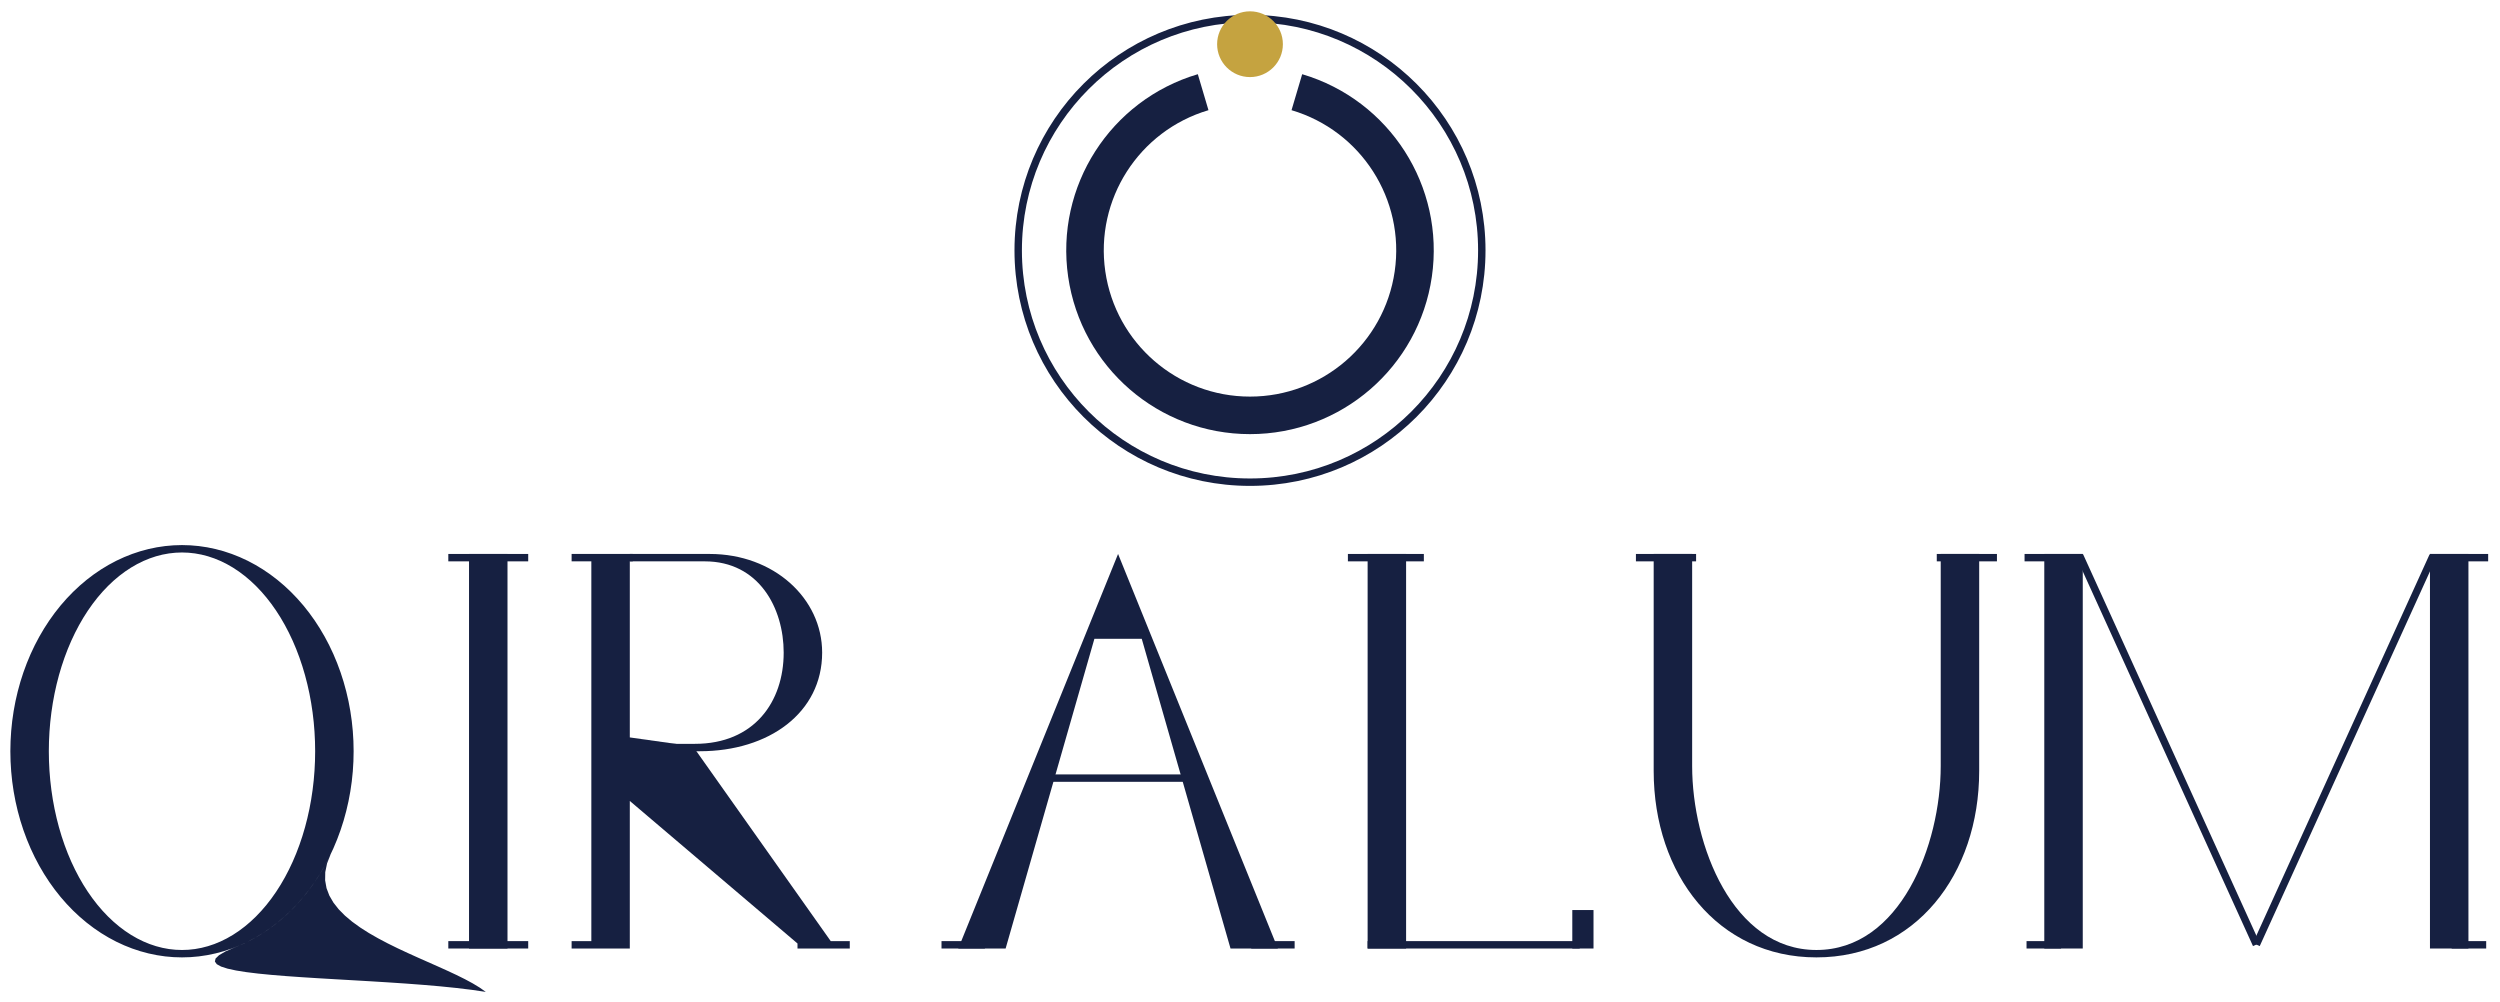
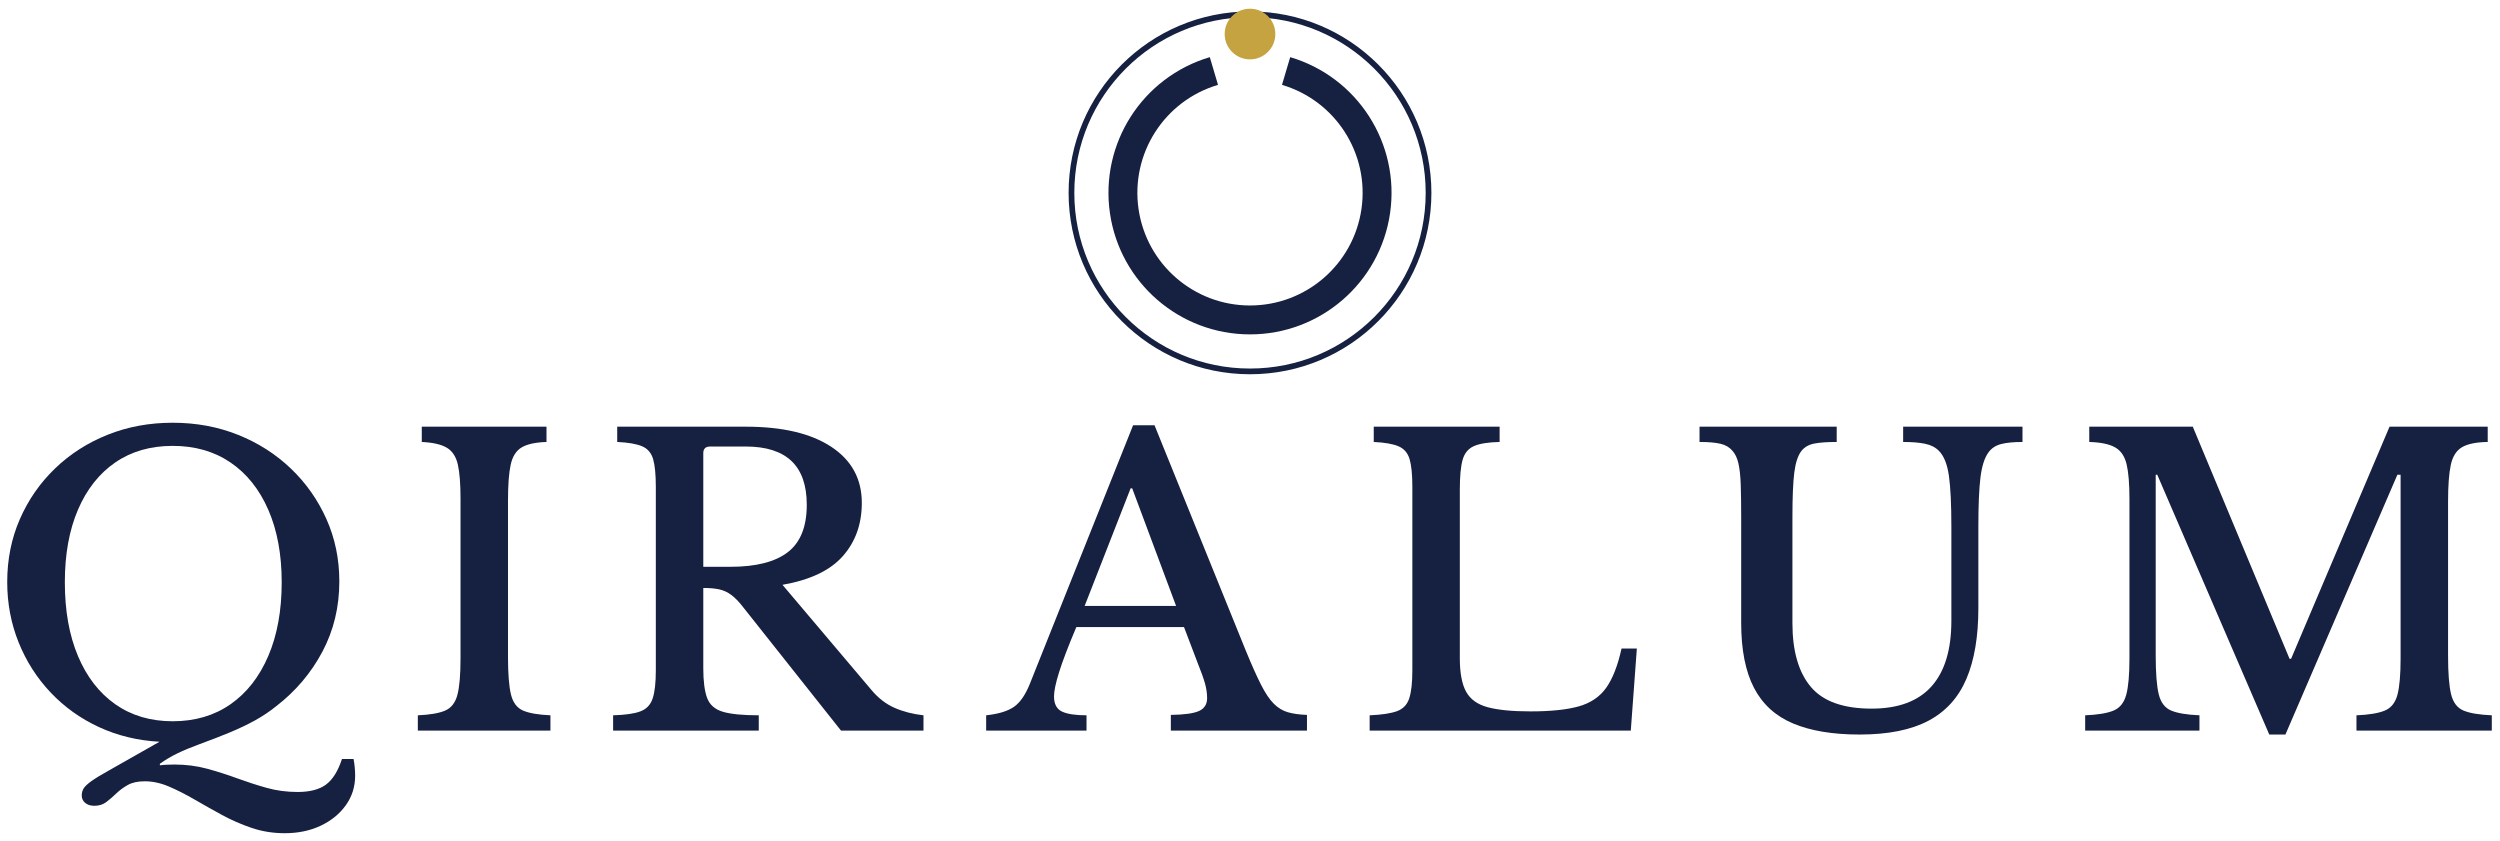
- <svg xmlns="http://www.w3.org/2000/svg" viewBox="9.00 -943.20 5069.00 2030.75" role="img" aria-labelledby="t d" shape-rendering="geometricPrecision">
+ <svg xmlns="http://www.w3.org/2000/svg" viewBox="-19.00 -943.20 6581.00 2212.73" role="img" aria-labelledby="t d" shape-rendering="geometricPrecision">
  <g fill="none">
-     <circle cx="2543.50" cy="-435.53" r="470.00" stroke="#162041" stroke-width="15.05" />
-     <path d="M 2448.49 -756.27 A 334.52 334.52 0 1 0 2638.51 -756.27" stroke="#162041" stroke-width="76.10" stroke-linecap="butt" />
-     <circle cx="2543.50" cy="-853.57" r="66.67" fill="#C5A340" stroke="none" />
+     <circle cx="3271.50" cy="-435.53" r="470.00" stroke="#162041" stroke-width="15.05" />
+     <path d="M 3176.49 -756.27 A 334.52 334.52 0 1 0 3366.51 -756.27" stroke="#162041" stroke-width="76.10" stroke-linecap="butt" />
+     <circle cx="3271.50" cy="-853.57" r="66.67" fill="#C5A340" stroke="none" />
  </g>
  <g transform="translate(0.00 980) scale(1 -1)" fill="#162041">
-     <path d="M 981.71 -79.31 L 967.51 -70.71 L 951.65 -62.15 L 934.38 -53.59 L 915.94 -44.98 L 896.60 -36.25 L 876.60 -27.40 L 856.19 -18.34 L 835.64 -9.05 L 815.16 0.53 L 795.05 10.44 L 775.54 20.74 L 756.86 31.45 L 739.30 42.65 L 723.08 54.36 L 708.46 66.65 L 695.70 79.55 L 685.05 93.11 L 676.75 107.38 L 671.06 122.40 L 668.23 138.22 L 668.50 154.91 L 672.12 172.49 L 679.38 191.00 L 676.79 185.72 L 684.91 202.95 L 692.59 221.29 L 699.51 240.04 L 705.66 259.18 L 711.01 278.66 L 715.58 298.44 L 719.31 318.45 L 722.24 338.66 L 724.33 359.02 L 725.58 379.49 L 726.00 400.00 L 725.58 420.51 L 724.33 440.98 L 722.24 461.34 L 719.31 481.55 L 715.58 501.56 L 711.01 521.34 L 705.66 540.83 L 699.51 559.96 L 692.59 578.71 L 684.91 597.05 L 676.49 614.90 L 667.35 632.23 L 657.51 649.00 L 647.01 665.17 L 635.85 680.71 L 624.08 695.58 L 611.70 709.71 L 598.77 723.11 L 585.30 735.74 L 571.34 747.55 L 556.91 758.52 L 542.05 768.64 L 526.79 777.86 L 511.18 786.19 L 495.24 793.56 L 479.02 800.00 L 462.56 805.48 L 445.89 809.96 L 429.06 813.48 L 412.11 815.99 L 395.07 817.50 L 378.00 818.00 L 360.93 817.50 L 343.89 815.99 L 326.94 813.48 L 310.11 809.96 L 293.44 805.48 L 276.98 800.00 L 260.76 793.56 L 244.82 786.19 L 229.21 777.86 L 213.95 768.64 L 199.09 758.52 L 184.66 747.55 L 170.70 735.74 L 157.22 723.11 L 144.30 709.71 L 131.93 695.58 L 120.15 680.71 L 108.99 665.17 L 98.49 649.00 L 88.65 632.23 L 79.51 614.90 L 71.09 597.05 L 63.41 578.71 L 56.49 559.96 L 50.34 540.83 L 44.99 521.34 L 40.42 501.56 L 36.69 481.55 L 33.76 461.34 L 31.68 440.98 L 30.43 420.51 L 30.00 400.00 L 30.43 379.49 L 31.68 359.02 L 33.76 338.66 L 36.69 318.45 L 40.42 298.44 L 44.99 278.66 L 50.34 259.18 L 56.49 240.04 L 63.41 221.29 L 71.09 202.95 L 79.51 185.10 L 88.65 167.78 L 98.49 151.00 L 108.99 134.82 L 120.15 119.29 L 131.93 104.42 L 144.30 90.29 L 157.22 76.89 L 170.70 64.26 L 184.66 52.45 L 199.09 41.48 L 213.95 31.36 L 229.21 22.14 L 244.82 13.81 L 260.76 6.44 L 276.98 0.00 L 293.44 -5.47 L 310.11 -9.96 L 326.94 -13.47 L 343.89 -15.99 L 360.93 -17.50 L 378.00 -18.00 L 395.07 -17.50 L 412.11 -15.99 L 429.06 -13.47 L 445.89 -9.96 L 462.56 -5.47 L 479.02 0.00 L 494.51 6.15 L 492.25 5.17 L 485.54 2.46 L 466.11 -5.97 L 453.10 -13.56 L 446.10 -20.35 L 444.71 -26.41 L 448.56 -31.80 L 457.25 -36.59 L 470.39 -40.83 L 487.57 -44.56 L 508.41 -47.89 L 532.54 -50.85 L 559.52 -53.50 L 589.01 -55.91 L 620.58 -58.14 L 653.86 -60.25 L 688.44 -62.29 L 723.95 -64.34 L 759.98 -66.44 L 796.14 -68.67 L 832.05 -71.08 L 867.30 -73.74 L 901.52 -76.69 L 934.30 -80.01 L 965.26 -83.76 L 994.00 -88.00 Z M 364.75 -2.51 L 351.54 -1.06 L 338.39 1.36 L 325.32 4.74 L 312.40 9.07 L 299.62 14.35 L 287.04 20.56 L 274.68 27.68 L 262.56 35.69 L 250.72 44.59 L 239.19 54.34 L 228.00 64.91 L 217.16 76.31 L 206.71 88.47 L 196.68 101.40 L 187.07 115.04 L 177.94 129.36 L 169.29 144.34 L 161.14 159.94 L 153.50 176.10 L 146.41 192.81 L 139.89 210.03 L 133.93 227.70 L 128.55 245.78 L 123.79 264.24 L 119.62 283.01 L 116.09 302.07 L 113.19 321.38 L 110.92 340.86 L 109.30 360.50 L 108.33 380.23 L 108.00 400.00 L 108.33 419.77 L 109.30 439.50 L 110.92 459.14 L 113.19 478.62 L 116.09 497.93 L 119.62 516.99 L 123.79 535.76 L 128.55 554.23 L 133.93 572.30 L 139.89 589.98 L 146.41 607.19 L 153.50 623.90 L 161.14 640.06 L 169.29 655.66 L 177.94 670.64 L 187.07 684.96 L 196.68 698.60 L 206.71 711.52 L 217.16 723.69 L 228.00 735.09 L 239.19 745.66 L 250.72 755.41 L 262.56 764.31 L 274.68 772.33 L 287.04 779.44 L 299.62 785.65 L 312.40 790.92 L 325.32 795.26 L 338.39 798.64 L 351.54 801.06 L 364.75 802.51 L 378.00 803.00 L 391.25 802.51 L 404.46 801.06 L 417.61 798.64 L 430.68 795.26 L 443.60 790.92 L 456.38 785.65 L 468.96 779.44 L 481.32 772.33 L 493.44 764.31 L 505.27 755.41 L 516.81 745.66 L 528.00 735.09 L 538.84 723.69 L 549.29 711.52 L 559.33 698.60 L 568.92 684.96 L 578.06 670.64 L 586.71 655.66 L 594.86 640.06 L 602.50 623.90 L 609.59 607.19 L 616.11 589.98 L 622.08 572.30 L 627.45 554.23 L 632.21 535.76 L 636.38 516.99 L 639.91 497.93 L 642.81 478.62 L 645.08 459.14 L 646.70 439.50 L 647.67 419.77 L 648.00 400.00 L 647.67 380.23 L 646.70 360.50 L 645.08 340.86 L 642.81 321.38 L 639.91 302.07 L 636.38 283.01 L 632.21 264.24 L 627.45 245.78 L 622.08 227.70 L 616.11 210.03 L 609.59 192.81 L 602.50 176.10 L 594.86 159.94 L 586.71 144.34 L 578.06 129.36 L 568.92 115.04 L 559.33 101.40 L 549.29 88.47 L 538.84 76.31 L 528.00 64.91 L 516.81 54.34 L 505.27 44.59 L 493.44 35.69 L 481.32 27.68 L 468.96 20.56 L 456.38 14.35 L 443.60 9.07 L 430.68 4.74 L 417.61 1.36 L 404.46 -1.06 L 391.25 -2.51 L 378.00 -3.00 Z M 676.31 184.76 L 675.77 183.68 L 672.04 176.44 L 668.19 169.29 L 667.54 168.14 Z M 667.05 167.26 L 664.23 162.24 L 660.14 155.29 L 657.75 151.41 Z M 655.92 148.44 L 651.60 141.70 L 647.16 135.06 L 657.29 150.66 Z M 646.58 134.21 L 642.62 128.53 L 637.96 122.11 L 636.29 119.90 Z M 635.35 118.65 L 633.20 115.81 L 628.33 109.64 L 624.58 105.06 Z M 623.81 104.12 L 623.36 103.58 L 618.27 97.64 L 613.10 91.81 L 611.94 90.56 Z M 611.34 89.91 L 607.84 86.14 L 602.46 80.58 L 599.35 77.49 Z M 585.30 64.26 L 598.33 76.46 L 597.00 75.15 L 591.45 69.86 L 585.81 64.71 L 580.09 59.70 L 574.27 54.83 L 571.74 52.79 Z M 556.91 41.48 L 570.91 52.12 L 568.39 50.10 L 562.41 45.51 L 556.36 41.08 L 550.24 36.79 L 544.05 32.65 L 542.45 31.62 Z M 541.45 31.00 L 537.79 28.68 L 531.46 24.84 L 527.14 22.35 Z M 526.54 22.01 L 525.08 21.16 L 518.62 17.65 L 512.11 14.29 L 511.57 14.03 Z M 510.39 13.45 L 505.54 11.09 L 498.93 8.05 L 496.00 6.79 Z" transform="translate(0.00 0)" />
-     <path d="M 48.00 0.00 L 126.00 0.00 L 126.00 800.00 L 48.00 800.00 Z" transform="translate(912.00 0)" />
-     <path d="M 6.00 785.00 L 168.00 785.00 L 168.00 800.00 L 6.00 800.00 Z" transform="translate(912.00 0)" />
-     <path d="M 6.00 0.00 L 168.00 0.00 L 168.00 15.00 L 6.00 15.00 Z" transform="translate(912.00 0)" />
-     <path d="M -40.00 785.00 L 0.00 785.00 L 0.00 15.00 L -40.00 15.00 L -40.00 0.00 L 78.00 0.00 L 78.00 299.20 L 418.00 10.20 L 418.00 0.00 L 524.00 0.00 L 524.00 15.00 L 485.39 15.00 L 206.00 410.00 L 78.00 428.00 L 78.00 785.00 L 84.00 785.00 L 84.00 800.00 L -40.00 800.00 Z" transform="translate(1208.00 0)" />
-     <path d="M 78.00 800.00 L 240.00 800.00 C 370.00 800.00 468.00 710.00 468.00 600.00 C 468.00 478.00 360.00 400.00 220.00 400.00 L 78.00 400.00 Z M 78.00 415.00 L 210.00 415.00 C 330.00 415.00 390.00 500.00 390.00 600.00 C 390.00 690.00 340.00 785.00 230.00 785.00 L 78.00 785.00 Z" transform="translate(1208.00 0)" />
-     <path d="M 16.00 0.00 L 112.00 0.00 L 292.00 628.00 L 388.00 628.00 L 568.00 0.00 L 664.00 0.00 L 340.00 800.00 Z" transform="translate(1936.00 0)" />
-     <path d="M 176.00 338.00 L 504.00 338.00 L 504.00 353.00 L 176.00 353.00 Z" transform="translate(1936.00 0)" />
-     <path d="M -18.00 0.00 L 70.00 0.00 L 70.00 15.00 L -18.00 15.00 Z" transform="translate(1936.00 0)" />
-     <path d="M 610.00 0.00 L 698.00 0.00 L 698.00 15.00 L 610.00 15.00 Z" transform="translate(1936.00 0)" />
-     <path d="M 40.00 0.00 L 118.00 0.00 L 118.00 800.00 L 40.00 800.00 Z" transform="translate(2742.00 0)" />
-     <path d="M 0.00 785.00 L 154.00 785.00 L 154.00 800.00 L 0.00 800.00 Z" transform="translate(2742.00 0)" />
-     <path d="M 40.00 0.00 L 470.00 0.00 L 470.00 15.00 L 40.00 15.00 Z" transform="translate(2742.00 0)" />
-     <path d="M 455.00 0.00 L 498.00 0.00 L 498.00 78.00 L 455.00 78.00 Z" transform="translate(2742.00 0)" />
-     <path d="M 0 800.00 L 0 360.00 C 0 150.00 130.00 -18.00 330.00 -18.00 C 530.00 -18.00 660.00 150.00 660.00 360.00 L 660.00 800.00 L 582.00 800.00 L 582.00 370.00 C 582.00 210.00 500.00 -3.00 330.00 -3.00 C 160.00 -3.00 78.00 210.00 78.00 370.00 L 78.00 800.00 Z" transform="translate(3362.00 0)" />
-     <path d="M -36.00 785.00 L 86.00 785.00 L 86.00 800.00 L -36.00 800.00 Z" transform="translate(3362.00 0)" />
-     <path d="M 574.00 785.00 L 696.00 785.00 L 696.00 800.00 L 574.00 800.00 Z" transform="translate(3362.00 0)" />
-     <path d="M 0.00 0.00 L 78.00 0.00 L 78.00 800.00 L 0.00 800.00 Z" transform="translate(4154.00 0)" />
-     <path d="M -40.00 785.00 L 78.00 785.00 L 78.00 800.00 L -40.00 800.00 Z" transform="translate(4154.00 0)" />
-     <path d="M -36.00 0.00 L 34.00 0.00 L 34.00 15.00 L -36.00 15.00 Z" transform="translate(4154.00 0)" />
-     <path d="M 782.00 0.00 L 860.00 0.00 L 860.00 800.00 L 782.00 800.00 Z" transform="translate(4154.00 0)" />
-     <path d="M 782.00 785.00 L 900.00 785.00 L 900.00 800.00 L 782.00 800.00 Z" transform="translate(4154.00 0)" />
-     <path d="M 826.00 0.00 L 896.00 0.00 L 896.00 15.00 L 826.00 15.00 Z" transform="translate(4154.00 0)" />
-     <path d="M 78.83 799.10 L 436.83 11.10 L 423.17 4.90 L 65.17 792.90 Z" transform="translate(4154.00 0)" />
-     <path d="M 794.83 792.90 L 436.83 4.90 L 423.17 11.10 L 781.17 799.10 Z" transform="translate(4154.00 0)" />
+     <path d="M 472.91 780.00 Q 562.00 780.00 638.59 749.32 Q 715.18 718.64 772.59 663.64 Q 830.00 608.64 862.55 535.64 Q 895.09 462.64 895.09 378.00 Q 895.09 280.73 852.23 199.95 Q 809.36 119.18 735.55 62.09 Q 710.36 41.73 681.36 25.77 Q 652.36 9.82 618.18 -4.41 Q 584.00 -18.64 541.64 -34.09 Q 508.45 -46.27 484.59 -57.86 Q 460.73 -69.45 440.45 -84.00 L 440.45 -88.00 Q 446.82 -87.00 457.50 -86.50 Q 468.18 -86.00 476.91 -86.00 Q 521.18 -86.00 560.00 -96.59 Q 598.82 -107.18 635.82 -120.77 Q 672.82 -134.36 710.36 -144.95 Q 747.91 -155.55 789.27 -155.55 Q 836.27 -155.55 861.55 -136.64 Q 886.82 -117.73 901.82 -72.00 L 931.18 -72.00 Q 933.18 -82.45 934.18 -93.45 Q 935.18 -104.45 935.18 -114.36 Q 935.18 -156.00 911.64 -189.00 Q 888.09 -222.00 847.86 -241.00 Q 807.64 -260.00 756.55 -260.00 Q 712.55 -260.00 672.86 -246.55 Q 633.18 -233.09 597.32 -213.50 Q 561.45 -193.91 528.27 -174.64 Q 495.09 -155.36 463.73 -141.91 Q 432.36 -128.45 402.00 -128.45 Q 375.64 -128.45 358.95 -137.91 Q 342.27 -147.36 329.73 -159.50 Q 317.18 -171.64 304.64 -181.09 Q 292.09 -190.55 274.36 -190.55 Q 259.91 -190.55 251.18 -183.18 Q 242.45 -175.82 242.45 -164.45 Q 242.45 -154.36 247.36 -146.45 Q 252.27 -138.55 267.00 -128.00 Q 281.73 -117.45 311.00 -101.18 L 439.55 -28.27 Q 357.00 -23.82 286.41 8.73 Q 215.82 41.27 163.55 96.59 Q 111.27 151.91 82.45 223.68 Q 53.64 295.45 53.64 376.36 Q 53.64 462.36 85.64 535.68 Q 117.64 609.00 174.68 664.00 Q 231.73 719.00 307.95 749.50 Q 384.18 780.00 472.91 780.00 Z M 472.91 23.64 Q 557.64 23.64 619.45 66.77 Q 681.27 109.91 715.18 189.18 Q 749.09 268.45 749.09 375.64 Q 749.09 481.55 715.18 559.32 Q 681.27 637.09 619.45 679.23 Q 557.64 721.36 472.91 721.36 Q 388.55 721.36 327.45 679.41 Q 266.36 637.45 233.00 559.86 Q 199.64 482.27 199.64 375.64 Q 199.64 267.73 233.00 188.64 Q 266.36 109.55 327.64 66.59 Q 388.91 23.64 472.91 23.64 Z" transform="translate(-55.73 0) scale(1.038961)" />
+     <path d="M 41.73 0.00 L 41.73 38.69 Q 88.00 40.73 111.09 50.73 Q 134.19 60.73 142.05 90.73 Q 149.91 120.73 149.91 182.73 L 149.91 587.45 Q 149.91 644.27 143.04 674.27 Q 136.16 704.27 115.05 716.77 Q 93.95 729.27 51.73 731.27 L 51.73 770.00 L 367.73 770.00 L 367.73 731.27 Q 325.45 729.91 304.64 717.41 Q 283.82 704.91 277.00 673.65 Q 270.18 642.40 270.18 582.82 L 270.18 187.18 Q 270.18 122.48 277.68 91.61 Q 285.18 60.73 308.32 50.73 Q 331.45 40.73 377.73 38.73 L 377.73 0.00 Z" transform="translate(1037.54 0) scale(1.038961)" />
+     <path d="M 671.45 577.00 Q 671.45 496.59 623.45 442.14 Q 575.45 387.68 470.45 369.36 L 695.46 103.36 Q 721.36 72.18 754.36 57.68 Q 787.36 43.18 827.73 38.73 L 827.73 0.00 L 618.73 0.00 L 372.64 310.36 Q 356.00 332.27 341.36 343.27 Q 326.73 354.27 310.14 357.82 Q 293.55 361.36 269.82 361.36 L 269.82 157.73 Q 269.82 108.73 279.49 82.73 Q 289.17 56.73 319.21 47.73 Q 349.26 38.73 410.36 38.73 L 410.36 0.00 L 41.36 0.00 L 41.36 38.73 Q 87.27 40.00 110.41 48.68 Q 133.55 57.36 141.55 81.46 Q 149.55 105.55 149.55 152.73 L 149.55 617.41 Q 149.55 664.27 142.72 687.77 Q 135.90 711.27 114.95 720.27 Q 94.00 729.27 51.73 731.31 L 51.73 770.00 L 377.36 770.00 Q 516.78 770.00 594.12 719.00 Q 671.45 668.00 671.45 577.00 Z M 269.82 702.91 L 269.82 415.00 L 338.64 415.00 Q 435.81 415.00 483.90 452.00 Q 532.00 489.00 532.00 572.00 Q 532.00 646.18 493.32 682.95 Q 454.64 719.73 377.36 719.73 L 287.18 719.73 Q 269.82 719.73 269.82 702.91 Z" transform="translate(1552.01 0) scale(1.038961)" />
+     <path d="M -8.55 0.00 L -8.55 38.73 Q 38.18 43.73 61.91 60.23 Q 85.64 76.73 102.64 119.73 L 363.73 773.64 L 418.00 773.64 L 649.36 202.36 Q 671.64 148.18 687.91 116.14 Q 704.18 84.09 720.18 68.14 Q 736.18 52.18 755.77 46.50 Q 775.36 40.82 804.27 39.73 L 804.27 0.00 L 459.36 0.00 L 459.36 39.73 Q 510.55 40.45 530.91 49.73 Q 551.27 59.00 551.27 82.36 Q 551.27 100.18 545.86 119.50 Q 540.45 138.82 527.18 171.73 L 492.73 262.27 L 219.91 262.27 Q 189.55 190.45 176.45 148.73 Q 163.36 107.00 163.36 86.64 Q 163.36 57.91 183.32 48.32 Q 203.27 38.73 245.73 38.73 L 245.73 0.00 Z M 241.00 315.91 L 472.64 315.91 L 361.45 613.82 L 357.45 613.82 Z" transform="translate(2585.86 0) scale(1.038961)" />
+     <path d="M 41.36 0.00 L 41.36 38.69 Q 87.64 40.73 110.73 49.23 Q 133.82 57.73 141.68 81.73 Q 149.55 105.73 149.55 152.73 L 149.55 617.41 Q 149.55 664.27 142.55 687.77 Q 135.55 711.27 114.59 720.27 Q 93.64 729.27 51.73 731.27 L 51.73 770.00 L 370.64 770.00 L 370.64 731.29 Q 326.91 730.27 305.50 720.77 Q 284.09 711.27 276.95 686.27 Q 269.82 661.27 269.82 610.27 L 269.82 183.64 Q 269.82 127.64 285.68 98.64 Q 301.55 69.64 340.64 59.14 Q 379.74 48.64 448.91 48.64 Q 526.08 48.64 571.18 61.36 Q 616.27 74.09 640.77 108.55 Q 665.27 143.00 679.57 207.91 L 718.36 207.91 L 703.00 0.00 Z" transform="translate(3543.50 0) scale(1.038961)" />
+     <path d="M 734.73 515.64 L 734.73 310.00 Q 734.73 202.09 704.41 130.95 Q 674.09 59.82 608.18 24.91 Q 542.27 -10.00 433.64 -10.00 Q 332.36 -10.00 265.59 17.91 Q 198.82 45.82 166.32 108.18 Q 133.82 170.55 133.82 273.00 L 133.82 540.64 Q 133.82 591.36 132.64 623.95 Q 131.45 656.55 126.82 676.91 Q 122.18 697.27 112.00 708.55 Q 101.09 721.91 81.86 726.59 Q 62.64 731.27 28.27 731.27 L 28.27 770.00 L 375.82 770.00 L 375.82 731.27 Q 338.91 731.27 318.27 727.09 Q 297.64 722.91 286.00 708.00 Q 273.00 690.73 268.32 653.41 Q 263.64 616.09 263.64 540.64 L 263.64 272.27 Q 263.64 166.27 310.09 110.95 Q 356.55 55.64 464.18 55.64 Q 565.64 55.64 616.00 112.00 Q 666.36 168.36 666.36 278.27 L 666.36 515.64 Q 666.36 602.45 660.05 646.09 Q 653.73 689.73 634.82 708.73 Q 621.82 722.09 599.95 726.68 Q 578.09 731.27 544.18 731.27 L 544.18 770.00 L 846.55 770.00 L 846.55 731.27 Q 813.36 731.27 792.73 726.09 Q 772.09 720.91 760.45 705.00 Q 745.45 684.73 740.09 641.68 Q 734.73 598.64 734.73 515.64 Z" transform="translate(4425.47 0) scale(1.038961)" />
+     <path d="M 506.00 -10.00 L 222.23 648.18 L 218.27 648.18 L 218.27 189.73 Q 218.27 123.73 225.90 92.23 Q 233.52 60.73 257.42 50.73 Q 281.31 40.73 329.09 38.73 L 329.09 0.00 L 39.55 0.00 L 39.55 38.69 Q 87.64 40.73 111.54 50.73 Q 135.45 60.73 143.59 90.73 Q 151.73 120.73 151.73 182.73 L 151.73 587.45 Q 151.73 644.27 144.55 674.64 Q 137.36 705.00 115.50 717.50 Q 93.64 730.00 49.91 731.27 L 49.91 770.00 L 312.18 770.00 L 557.38 181.91 L 561.27 181.91 L 810.73 770.00 L 1059.46 770.00 L 1059.46 731.27 Q 1016.09 730.64 994.55 718.14 Q 973.00 705.64 966.00 673.54 Q 959.00 641.45 959.00 580.27 L 959.00 189.73 Q 959.00 123.73 966.63 92.23 Q 974.25 60.73 998.14 50.73 Q 1022.03 40.73 1069.82 38.73 L 1069.82 0.00 L 726.91 0.00 L 726.91 38.69 Q 775.00 40.73 798.86 50.73 Q 822.73 60.73 830.73 90.73 Q 838.73 120.73 838.73 182.73 L 838.73 648.18 L 830.55 648.18 L 546.91 -10.00 Z" transform="translate(5428.92 0) scale(1.038961)" />
  </g>
</svg>
